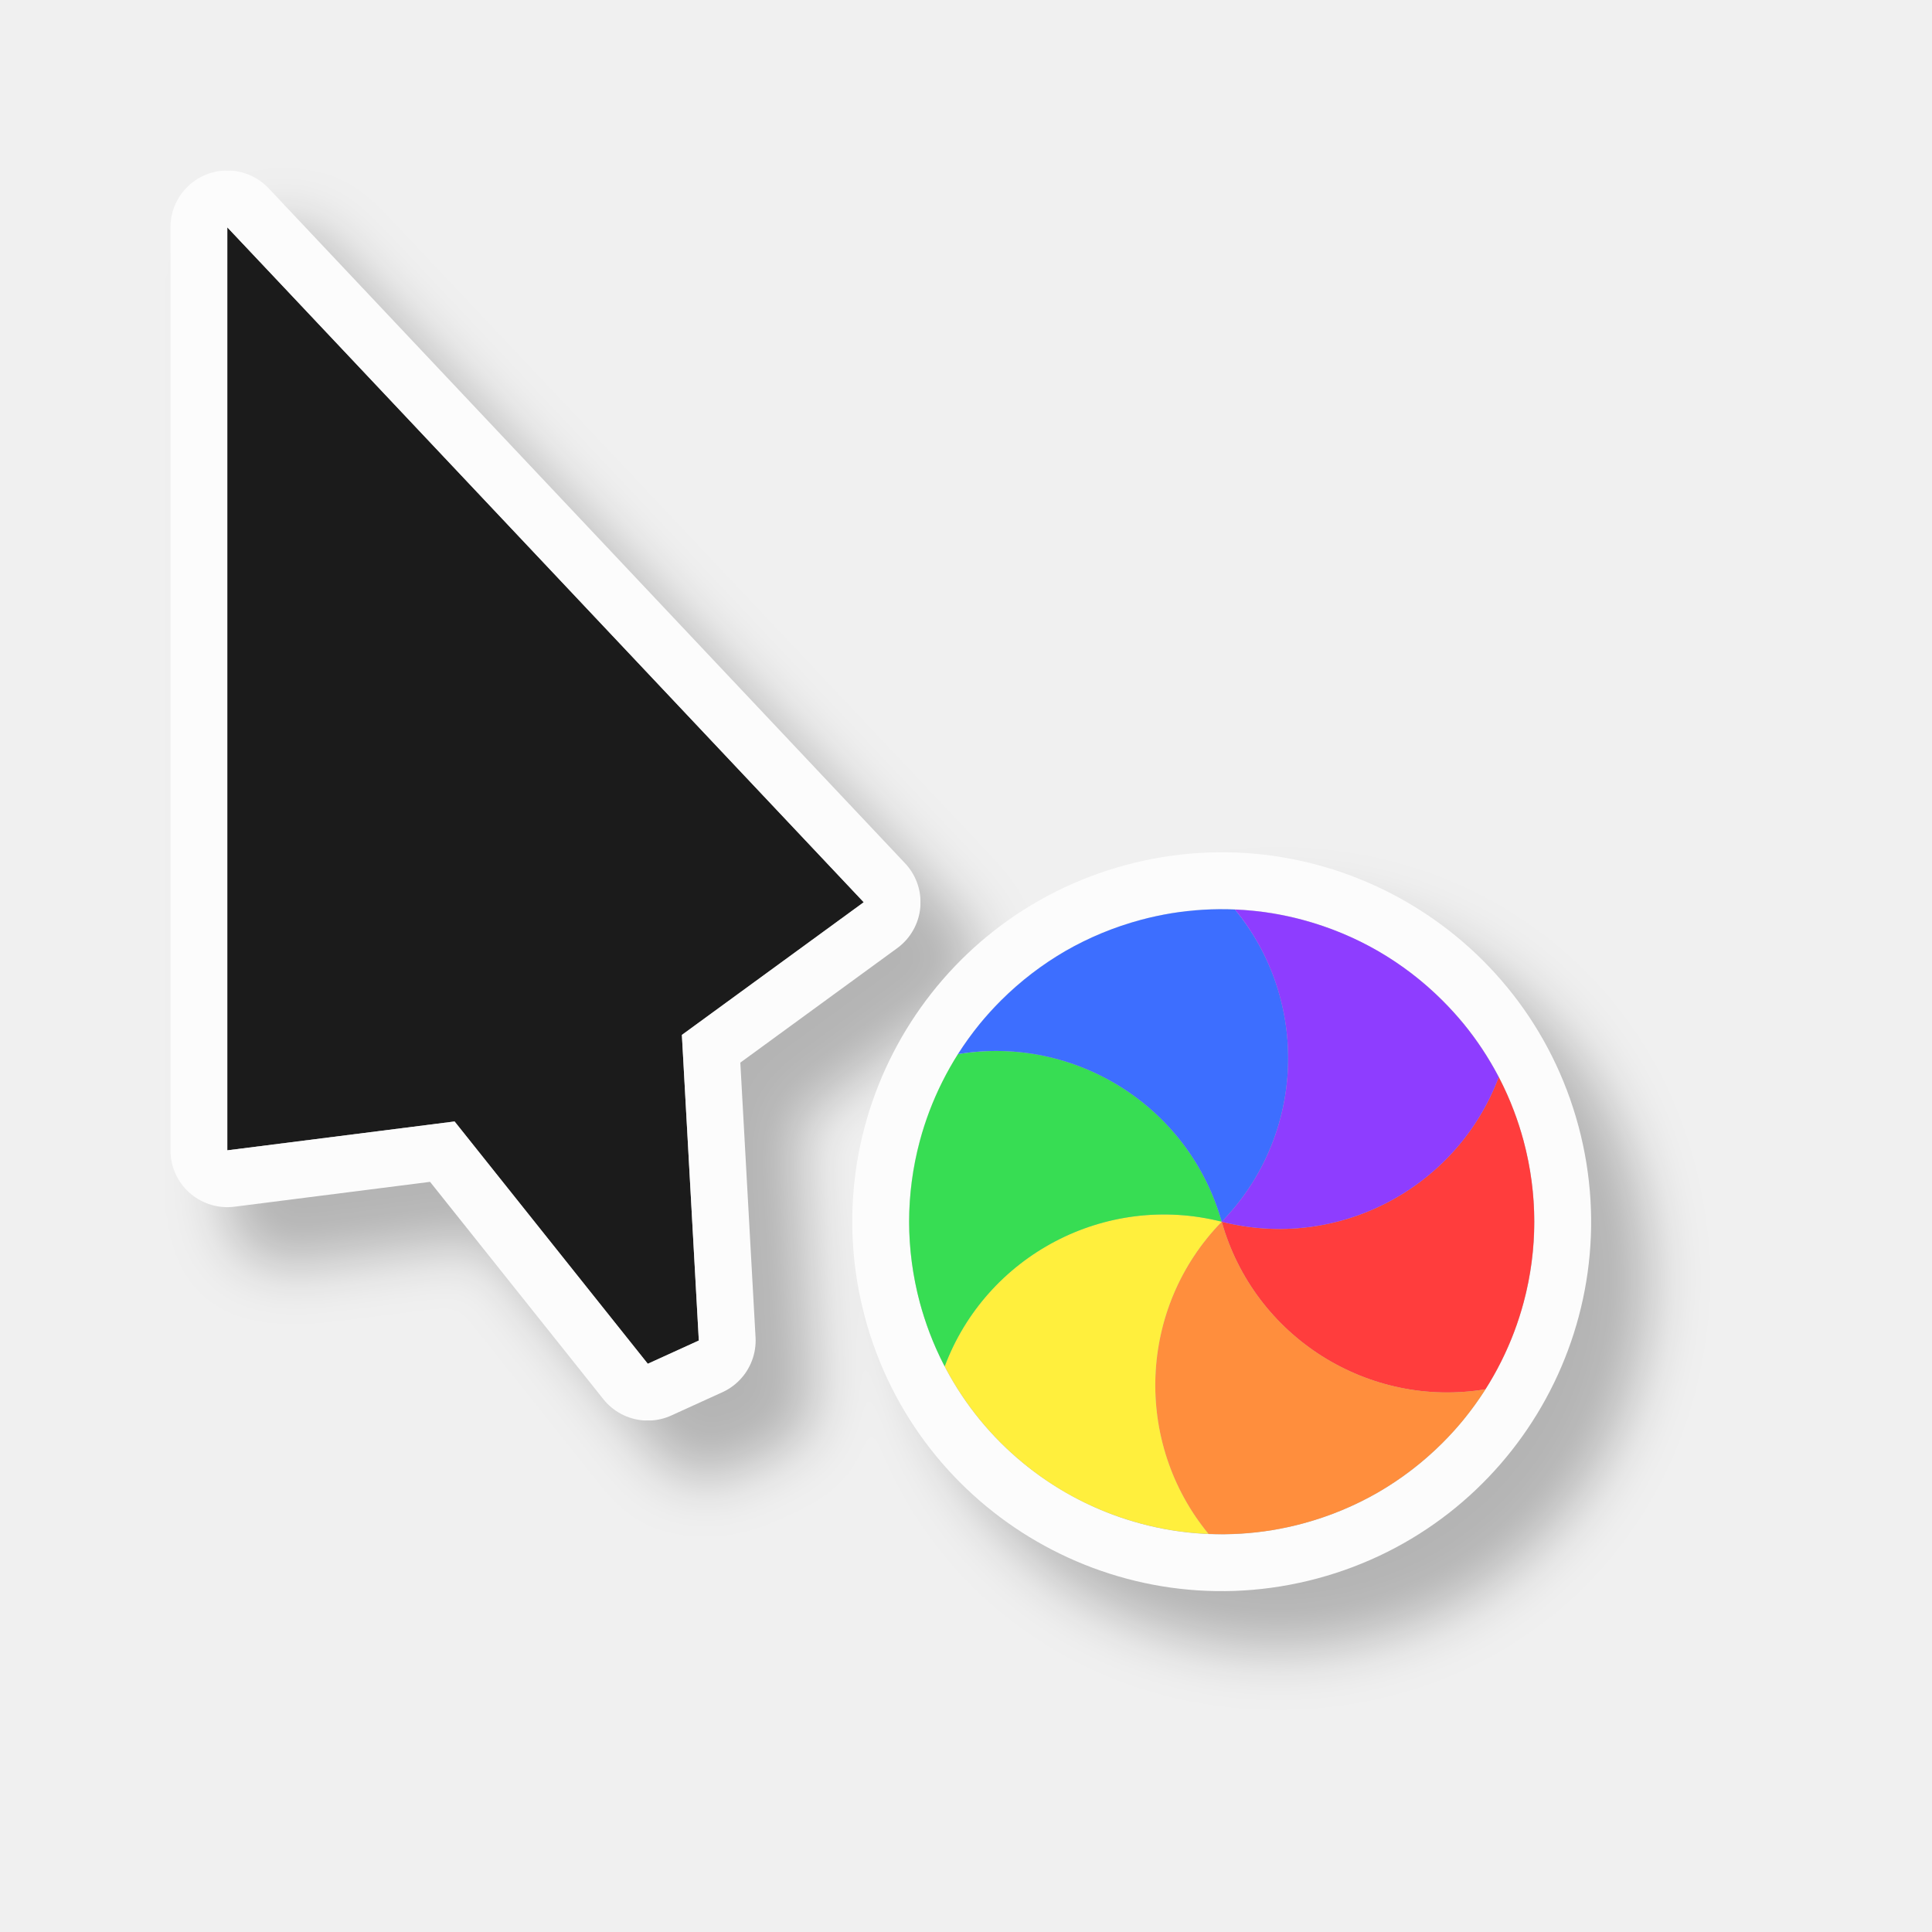
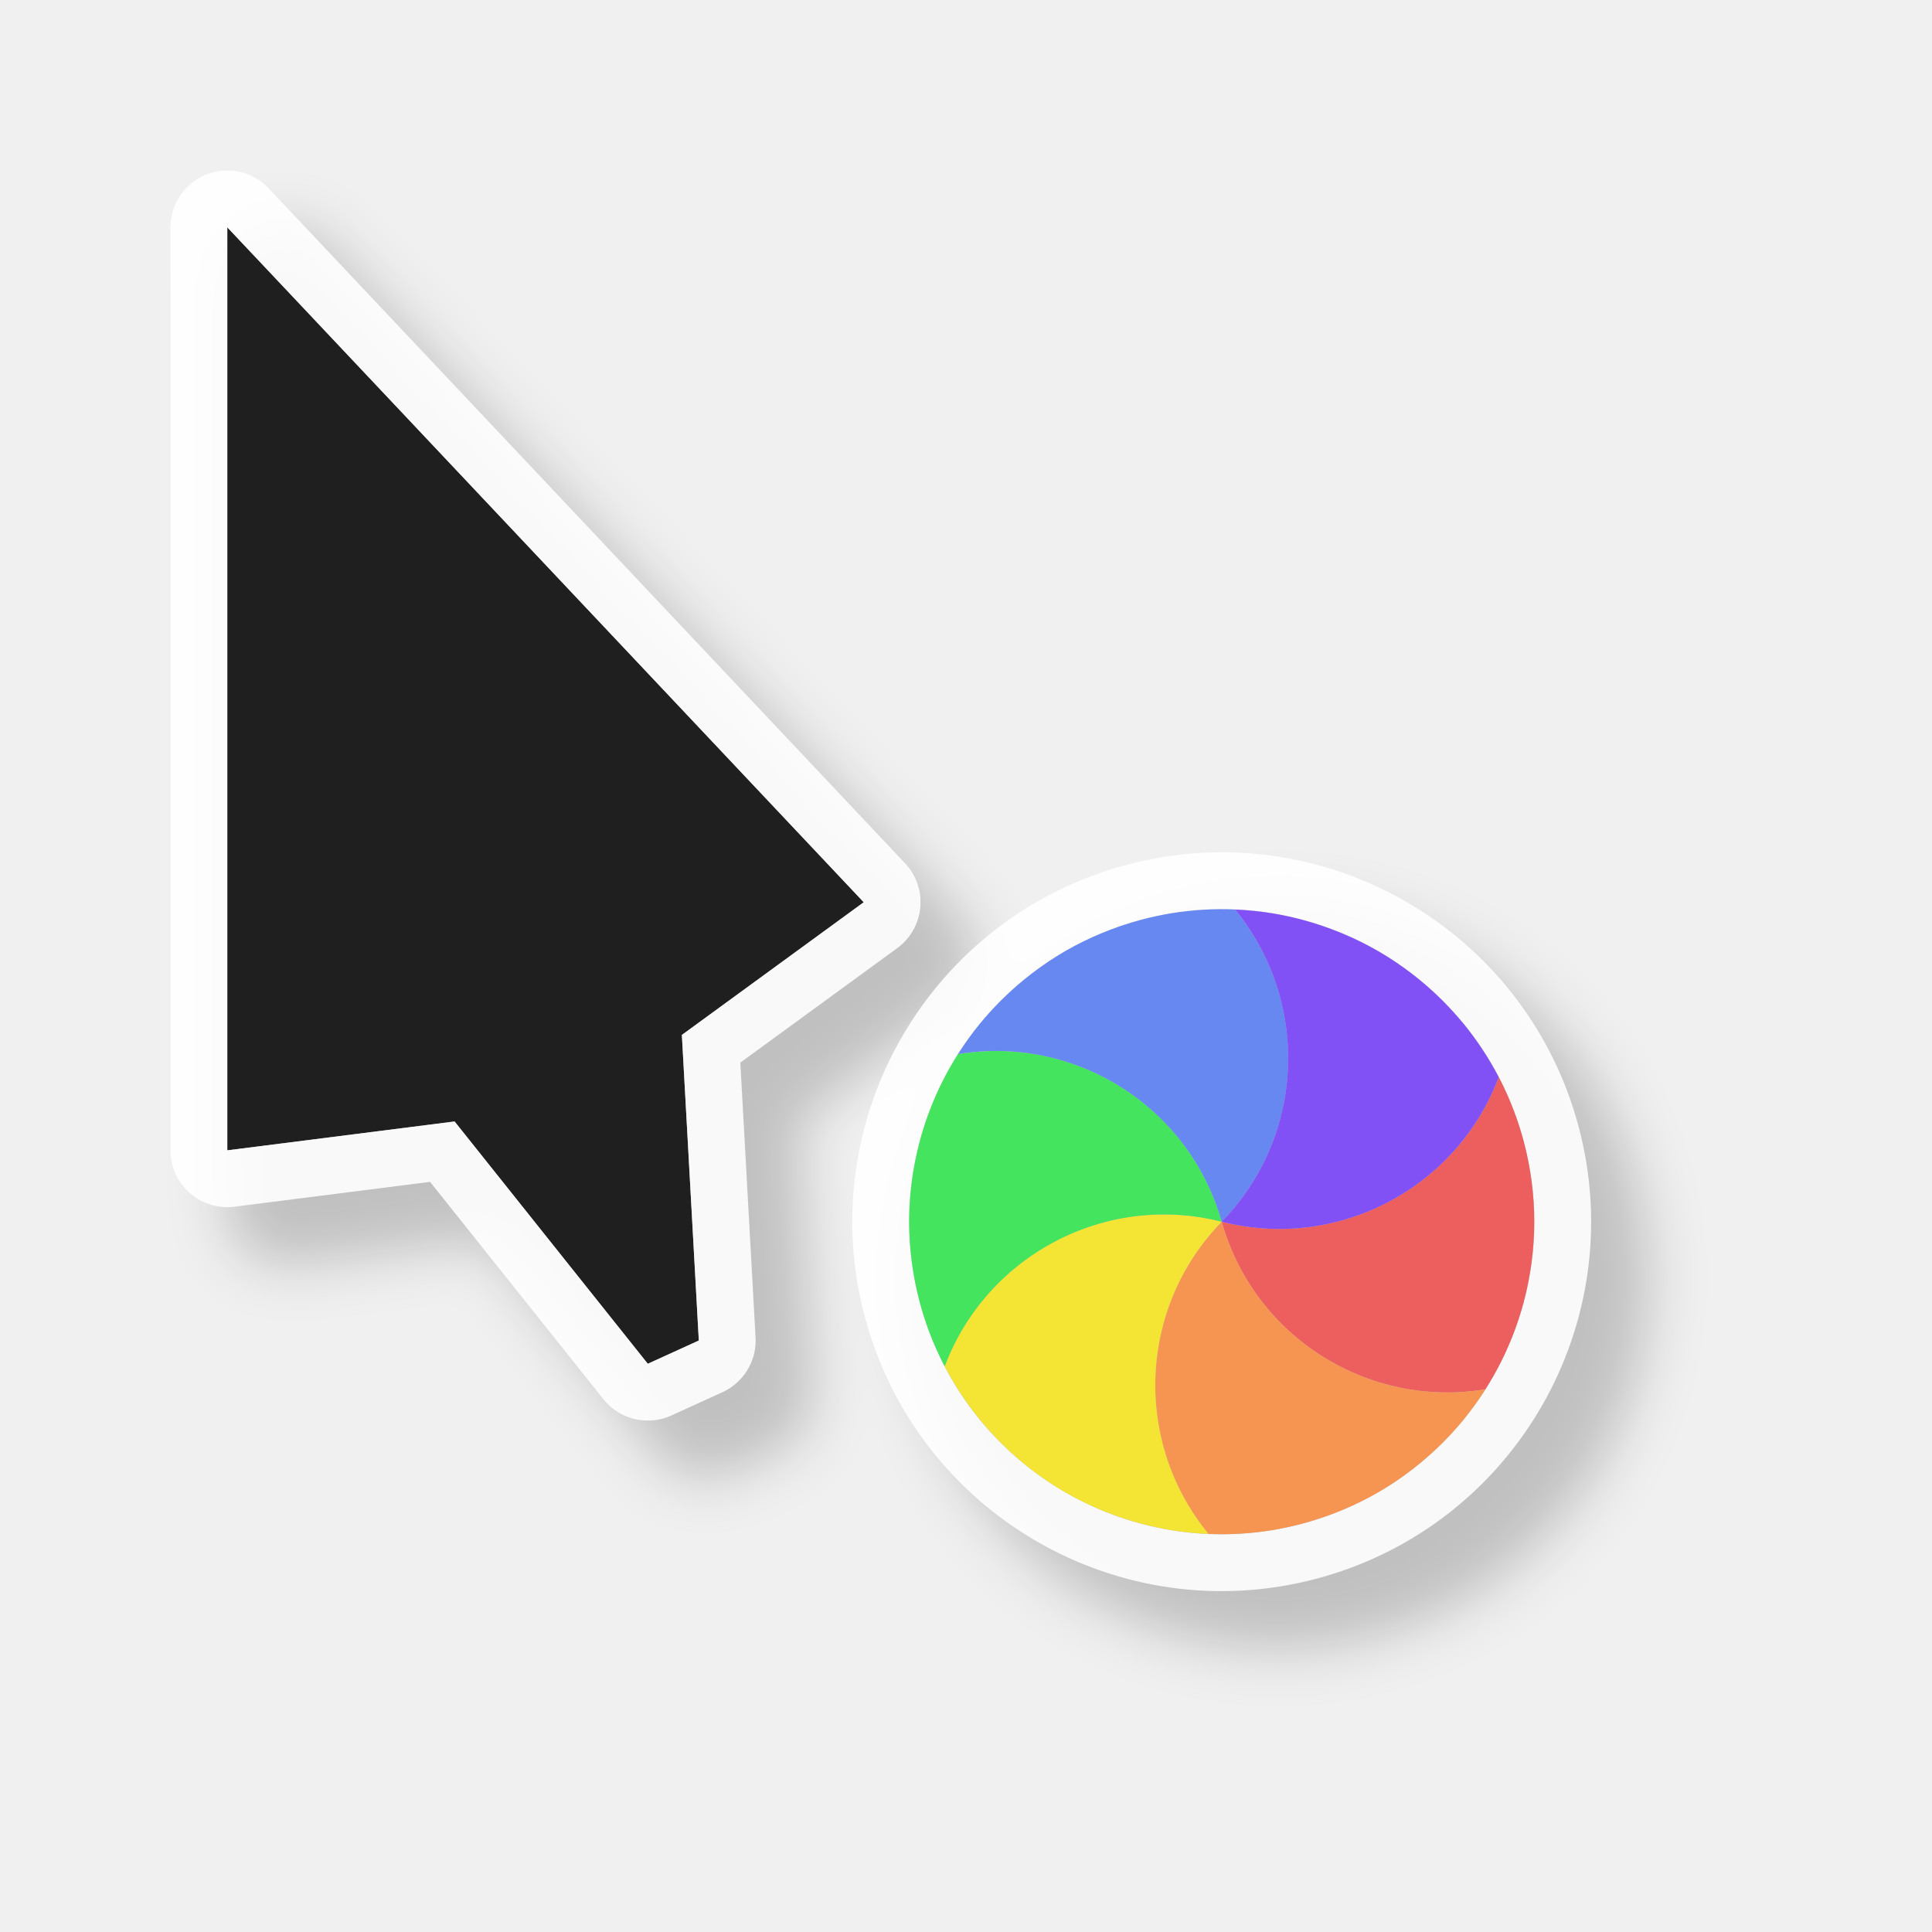
<svg xmlns="http://www.w3.org/2000/svg" width="34" height="34" viewBox="0 0 34 34" fill="none">
-   <g filter="url(#filter0_d_173_1550)">
-     <mask id="path-1-outside-1_173_1550" maskUnits="userSpaceOnUse" x="2.2" y="3" width="14" height="22" fill="black">
+   <g filter="url(#filter0_d_182_7268)">
+     <mask id="path-1-outside-1_182_7268" maskUnits="userSpaceOnUse" x="2.2" y="3" width="14" height="22" fill="black">
      <rect fill="white" x="2.2" y="3" width="14" height="22" />
      <path d="M15.2 15.878L4 4L4 20.244L8 19.736L11.4 24L12.298 23.591L12 18.213L15.2 15.878Z" />
    </mask>
-     <path d="M15.2 15.878L4 4L4 20.244L8 19.736L11.4 24L12.298 23.591L12 18.213L15.2 15.878Z" fill="#1B1B1B" />
-     <path d="M15.2 15.878L4 4L4 20.244L8 19.736L11.4 24L12.298 23.591L12 18.213L15.2 15.878Z" stroke="#FCFCFC" stroke-width="2" stroke-linejoin="round" mask="url(#path-1-outside-1_173_1550)" />
-     <circle cx="21.5" cy="21.5" r="6" transform="rotate(75 21.5 21.5)" stroke="#FCFCFC" stroke-linejoin="round" />
-     <path d="M26.375 18.954C26.476 19.148 26.566 19.348 26.643 19.553C26.707 19.723 26.764 19.898 26.812 20.076C26.939 20.552 27 21.03 27 21.5C27 21.97 26.939 22.448 26.812 22.923C26.764 23.102 26.707 23.277 26.643 23.447C26.51 23.797 26.342 24.133 26.141 24.449C24.089 24.791 22.074 23.537 21.5 21.5C23.551 22.021 25.644 20.902 26.375 18.954Z" fill="#FF3D3D" />
-     <path d="M26.142 24.449C26.024 24.633 25.896 24.811 25.758 24.981C25.643 25.121 25.52 25.257 25.389 25.388C25.04 25.736 24.657 26.028 24.25 26.264C23.843 26.498 23.399 26.684 22.923 26.812C22.744 26.86 22.565 26.898 22.386 26.928C22.016 26.988 21.64 27.01 21.267 26.994C19.945 25.388 20.023 23.016 21.5 21.5C22.075 23.537 24.09 24.79 26.142 24.449Z" fill="#FF8E3D" />
-     <path d="M21.267 26.994C21.049 26.985 20.831 26.963 20.614 26.928C20.435 26.898 20.256 26.86 20.077 26.812C19.601 26.684 19.157 26.498 18.75 26.264C18.343 26.028 17.96 25.737 17.611 25.389C17.48 25.257 17.357 25.121 17.242 24.981C17.005 24.691 16.799 24.377 16.625 24.045C17.356 22.097 19.449 20.979 21.5 21.5C20.023 23.016 19.946 25.388 21.267 26.994Z" fill="#FFEF3D" />
-     <path d="M16.625 24.046C16.524 23.852 16.434 23.652 16.357 23.447C16.293 23.277 16.236 23.102 16.188 22.924C16.061 22.448 16 21.97 15.999 21.5C16 21.03 16.061 20.552 16.188 20.077C16.236 19.898 16.293 19.723 16.357 19.553C16.49 19.203 16.658 18.867 16.858 18.551C18.91 18.21 20.926 19.463 21.5 21.5C19.448 20.98 17.356 22.098 16.625 24.046Z" fill="#37DD53" />
-     <path d="M16.858 18.551C16.975 18.367 17.104 18.189 17.242 18.019C17.357 17.879 17.48 17.743 17.611 17.612C17.959 17.264 18.343 16.972 18.75 16.736C19.157 16.502 19.601 16.316 20.077 16.188C20.256 16.14 20.435 16.102 20.614 16.072C20.984 16.012 21.359 15.99 21.733 16.006C23.055 17.612 22.977 19.984 21.5 21.5C20.925 19.463 18.91 18.21 16.858 18.551Z" fill="#3D6EFF" />
-     <path d="M21.733 16.006C21.951 16.015 22.169 16.037 22.386 16.072C22.565 16.102 22.744 16.14 22.923 16.188C23.399 16.316 23.843 16.502 24.25 16.736C24.657 16.972 25.04 17.263 25.388 17.612C25.519 17.743 25.642 17.879 25.758 18.019C25.995 18.309 26.201 18.623 26.375 18.955C25.644 20.903 23.551 22.021 21.5 21.5C22.977 19.984 23.054 17.612 21.733 16.006Z" fill="#8E3DFF" />
+     <path d="M15.2 15.878L4 4L4 20.244L8 19.736L11.4 24L12.298 23.591L12 18.213L15.2 15.878Z" fill="#1F1F1F" />
+     <path d="M15.2 15.878L4 4L4 20.244L8 19.736L11.4 24L12.298 23.591L12 18.213L15.2 15.878Z" stroke="white" stroke-opacity="0.9" stroke-width="2" stroke-linejoin="round" mask="url(#path-1-outside-1_182_7268)" />
+     <circle cx="21.5" cy="21.5" r="6" transform="rotate(75 21.5 21.5)" stroke="white" stroke-opacity="0.9" stroke-linejoin="round" />
+     <path d="M26.375 18.954C26.476 19.148 26.566 19.348 26.643 19.553C26.707 19.723 26.764 19.898 26.812 20.076C26.939 20.552 27 21.03 27 21.5C27 21.97 26.939 22.448 26.812 22.923C26.764 23.102 26.707 23.277 26.643 23.447C26.51 23.797 26.342 24.133 26.141 24.449C24.089 24.79 22.074 23.537 21.5 21.5C23.551 22.021 25.644 20.902 26.375 18.954Z" fill="#ED5E5E" />
+     <path d="M26.142 24.449C26.024 24.633 25.896 24.811 25.758 24.981C25.643 25.121 25.52 25.257 25.389 25.388C25.04 25.736 24.657 26.028 24.25 26.264C23.843 26.498 23.399 26.684 22.923 26.812C22.744 26.86 22.565 26.898 22.386 26.928C22.016 26.988 21.64 27.01 21.267 26.994C19.945 25.388 20.023 23.016 21.5 21.5C22.075 23.537 24.09 24.79 26.142 24.449Z" fill="#F69551" />
+     <path d="M21.267 26.994C21.049 26.985 20.831 26.963 20.614 26.928C20.435 26.898 20.256 26.86 20.077 26.812C19.601 26.684 19.157 26.498 18.75 26.264C18.343 26.028 17.96 25.737 17.611 25.388C17.48 25.257 17.357 25.121 17.242 24.981C17.005 24.691 16.798 24.377 16.625 24.045C17.356 22.097 19.449 20.979 21.5 21.5C20.023 23.016 19.946 25.388 21.267 26.994Z" fill="#F4E434" />
+     <path d="M16.625 24.046C16.524 23.852 16.434 23.652 16.356 23.447C16.292 23.277 16.236 23.102 16.188 22.924C16.061 22.448 16 21.97 15.999 21.5C16 21.03 16.061 20.552 16.188 20.077C16.236 19.898 16.292 19.723 16.357 19.553C16.489 19.203 16.658 18.867 16.858 18.551C18.91 18.21 20.926 19.463 21.5 21.5C19.448 20.979 17.356 22.098 16.625 24.046Z" fill="#44E45E" />
+     <path d="M16.858 18.551C16.975 18.367 17.104 18.189 17.242 18.019C17.357 17.879 17.48 17.743 17.611 17.612C17.959 17.264 18.343 16.972 18.75 16.736C19.157 16.502 19.601 16.316 20.077 16.188C20.256 16.14 20.435 16.102 20.614 16.072C20.984 16.012 21.359 15.99 21.733 16.006C23.055 17.612 22.977 19.984 21.5 21.5C20.925 19.463 18.91 18.21 16.858 18.551Z" fill="#6688F0" />
+     <path d="M21.733 16.006C21.951 16.015 22.169 16.037 22.386 16.072C22.565 16.102 22.744 16.14 22.923 16.188C23.398 16.316 23.843 16.502 24.25 16.736C24.657 16.972 25.04 17.263 25.388 17.611C25.519 17.743 25.642 17.879 25.758 18.019C25.995 18.309 26.201 18.623 26.375 18.955C25.644 20.903 23.551 22.021 21.5 21.5C22.977 19.984 23.054 17.612 21.733 16.006Z" fill="#8251F6" />
  </g>
  <defs>
-     <filter id="filter0_d_173_1550" x="0" y="0" width="34" height="34" filterUnits="userSpaceOnUse" color-interpolation-filters="sRGB">
+     <filter id="filter0_d_182_7268" x="0" y="0" width="34" height="34" filterUnits="userSpaceOnUse" color-interpolation-filters="sRGB">
      <feFlood flood-opacity="0" result="BackgroundImageFix" />
      <feColorMatrix in="SourceAlpha" type="matrix" values="0 0 0 0 0 0 0 0 0 0 0 0 0 0 0 0 0 0 127 0" result="hardAlpha" />
      <feOffset dx="1" dy="1" />
      <feGaussianBlur stdDeviation="0.5" />
-       <feColorMatrix type="matrix" values="0 0 0 0 0 0 0 0 0 0 0 0 0 0 0 0 0 0 0.25 0" />
-       <feBlend mode="normal" in2="BackgroundImageFix" result="effect1_dropShadow_173_1550" />
-       <feBlend mode="normal" in="SourceGraphic" in2="effect1_dropShadow_173_1550" result="shape" />
+       <feColorMatrix type="matrix" values="0 0 0 0 0 0 0 0 0 0 0 0 0 0 0 0 0 0 0.2 0" />
+       <feBlend mode="normal" in2="BackgroundImageFix" result="effect1_dropShadow_182_7268" />
+       <feBlend mode="normal" in="SourceGraphic" in2="effect1_dropShadow_182_7268" result="shape" />
    </filter>
  </defs>
</svg>
